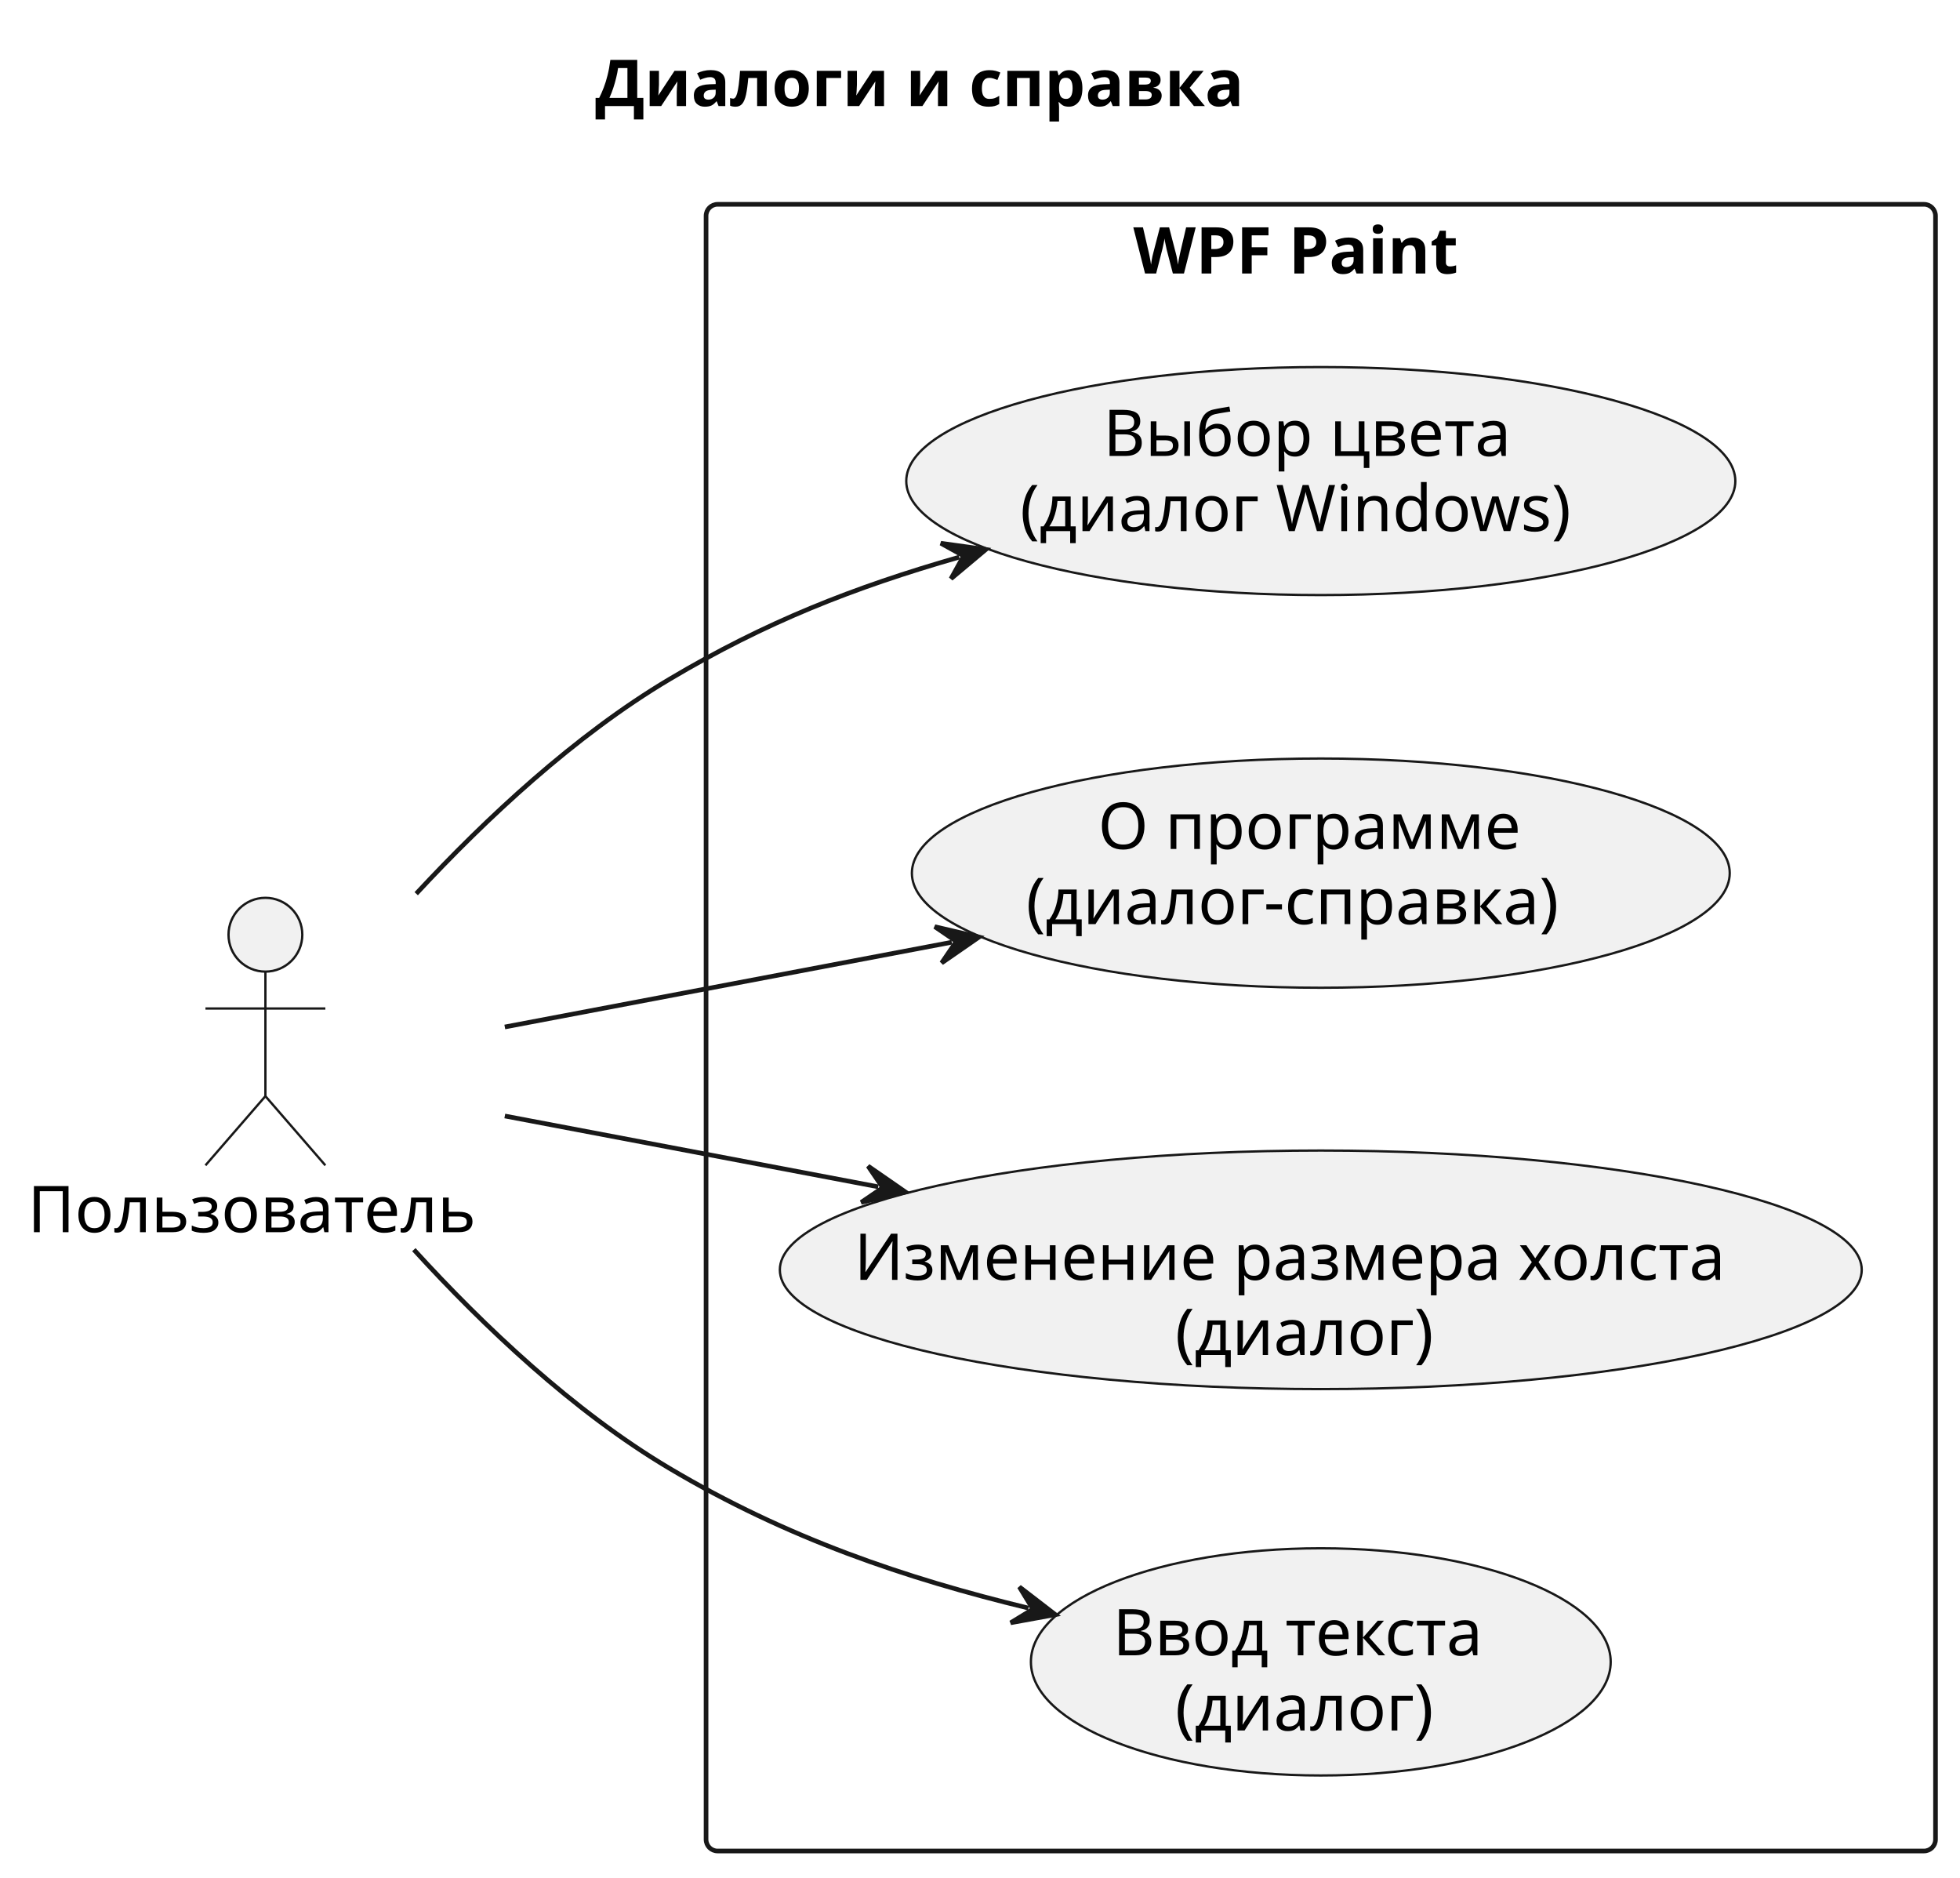
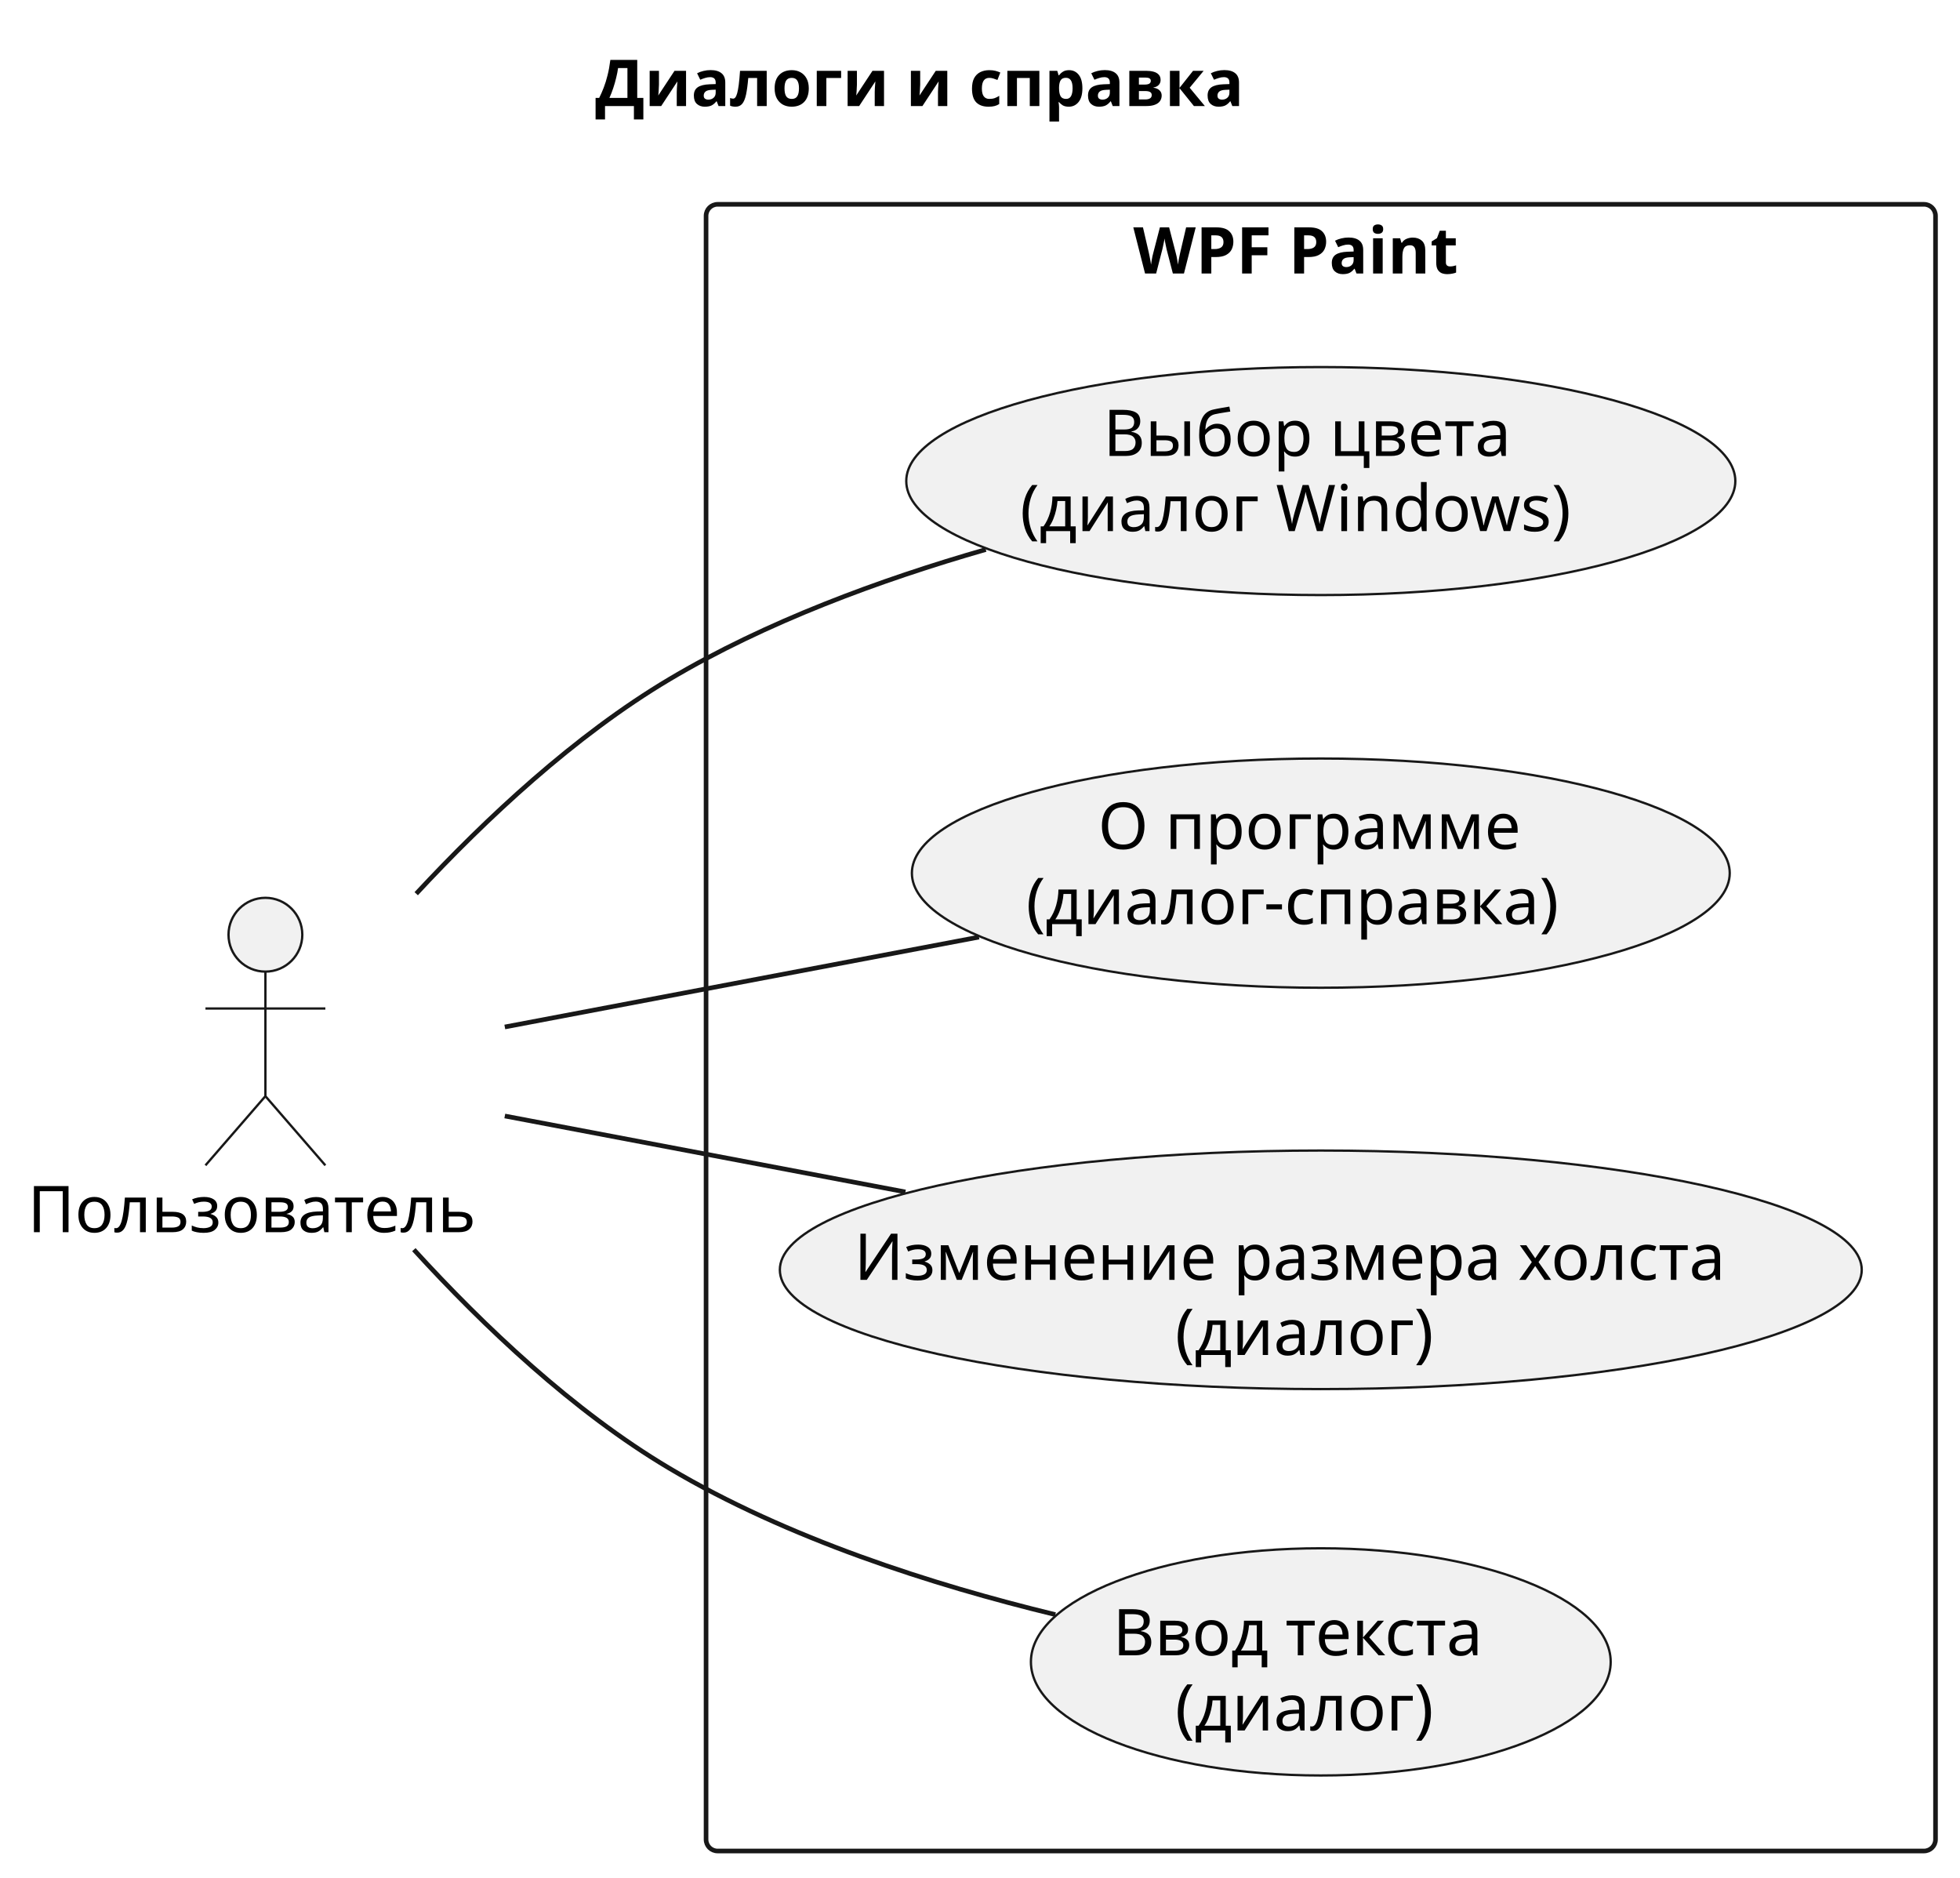
<svg xmlns="http://www.w3.org/2000/svg" contentStyleType="text/css" data-diagram-type="DESCRIPTION" height="407px" preserveAspectRatio="none" style="width:425px;height:407px;background:#FFFFFF;" version="1.1" viewBox="0 0 425 407" width="425px" zoomAndPan="magnify">
  <defs />
  <g>
    <g class="title" data-source-line="1">
      <text fill="#000000" font-family="sans-serif" font-size="14" font-weight="bold" lengthAdjust="spacing" textLength="153.528" x="129.081" y="22.995">Диалоги и справка</text>
    </g>
    <g class="cluster" data-qualified-name="WPF Paint" data-source-line="6" id="ent0003">
      <rect fill="none" height="357" rx="2.5" ry="2.5" style="stroke:#181818;stroke-width:1;" width="266.59" x="153.1" y="44.297" />
      <text fill="#000000" font-family="sans-serif" font-size="14" font-weight="bold" lengthAdjust="spacing" textLength="81.307" x="245.742" y="59.292">WPF Paint</text>
    </g>
    <g class="entity" data-qualified-name="WPF Paint.UC_TextDialog" data-source-line="7" id="ent0004">
      <ellipse cx="286.399" cy="360.295" fill="#F1F1F1" rx="62.859" ry="24.628" style="stroke:#181818;stroke-width:0.5;" />
      <text fill="#000000" font-family="sans-serif" font-size="14" lengthAdjust="spacing" textLength="90.207" x="241.295" y="358.873">Ввод текста</text>
      <text fill="#000000" font-family="sans-serif" font-size="14" lengthAdjust="spacing" textLength="63.15" x="254.823" y="375.169">(диалог)</text>
    </g>
    <g class="entity" data-qualified-name="WPF Paint.UC_ResizeDialog" data-source-line="8" id="ent0005">
      <ellipse cx="286.397" cy="275.296" fill="#F1F1F1" rx="117.297" ry="25.859" style="stroke:#181818;stroke-width:0.5;" />
      <text fill="#000000" font-family="sans-serif" font-size="14" lengthAdjust="spacing" textLength="202.405" x="185.194" y="277.469">Изменение размера холста</text>
      <text fill="#000000" font-family="sans-serif" font-size="14" lengthAdjust="spacing" textLength="63.15" x="254.821" y="293.766">(диалог)</text>
    </g>
    <g class="entity" data-qualified-name="WPF Paint.UC_About" data-source-line="9" id="ent0006">
      <ellipse cx="286.4" cy="189.295" fill="#F1F1F1" rx="88.67" ry="24.848" style="stroke:#181818;stroke-width:0.5;" />
      <text fill="#000000" font-family="sans-serif" font-size="14" lengthAdjust="spacing" textLength="96.633" x="238.083" y="184.05">О программе</text>
      <text fill="#000000" font-family="sans-serif" font-size="14" lengthAdjust="spacing" textLength="127.805" x="222.498" y="200.347">(диалог-справка)</text>
    </g>
    <g class="entity" data-qualified-name="WPF Paint.UC_ColorDialog" data-source-line="10" id="ent0007">
      <ellipse cx="286.397" cy="104.294" fill="#F1F1F1" rx="89.887" ry="24.717" style="stroke:#181818;stroke-width:0.5;" />
      <text fill="#000000" font-family="sans-serif" font-size="14" lengthAdjust="spacing" textLength="94.322" x="239.236" y="98.851">Выбор цвета</text>
      <text fill="#000000" font-family="sans-serif" font-size="14" lengthAdjust="spacing" textLength="130.402" x="221.195" y="115.148">(диалог Windows)</text>
    </g>
    <g class="entity" data-qualified-name="............" data-source-line="4" id="ent0002">
      <ellipse cx="57.55" cy="202.647" fill="#F1F1F1" rx="8" ry="8" style="stroke:#181818;stroke-width:0.5;" />
      <path d="M57.55,210.647 L57.55,237.647 M44.55,218.647 L70.55,218.647 M57.55,237.647 L44.55,252.647 M57.55,237.647 L70.55,252.647" fill="none" style="stroke:#181818;stroke-width:0.5;" />
      <text fill="#000000" font-family="sans-serif" font-size="14" lengthAdjust="spacing" textLength="103.1" x="6" y="267.142">Пользователь</text>
    </g>
-     <g class="link" data-entity-1="ent0002" data-entity-2="ent0004" data-link-type="dependency" data-source-line="13" id="lnk8">
-       <path d="M89.74,270.927 C104.91,287.547 124.34,305.957 145.1,318.297 C170.67,333.507 196.339,342.174 223.009,348.634" fill="none" id="Пользователь-to-UC_TextDialog" style="stroke:#181818;stroke-width:1;" />
-       <polygon fill="#181818" points="228.84,350.047,221.035,344.041,223.981,348.87,219.151,351.816,228.84,350.047" style="stroke:#181818;stroke-width:1;" />
+     <g class="link" data-entity-1="ent0002" data-entity-2="ent0004" data-link-type="association" data-source-line="13" id="lnk8">
+       <path d="M89.74,270.927 C104.91,287.547 124.34,305.957 145.1,318.297 C170.67,333.507 202.17,343.587 228.84,350.047" fill="none" id="Пользователь-UC_TextDialog" style="stroke:#181818;stroke-width:1;" />
    </g>
-     <g class="link" data-entity-1="ent0002" data-entity-2="ent0005" data-link-type="dependency" data-source-line="14" id="lnk9">
-       <path d="M109.46,241.947 C135.06,246.797 160.955,251.709 190.435,257.299" fill="none" id="Пользователь-to-UC_ResizeDialog" style="stroke:#181818;stroke-width:1;" />
-       <polygon fill="#181818" points="196.33,258.417,188.233,252.81,191.417,257.485,186.742,260.67,196.33,258.417" style="stroke:#181818;stroke-width:1;" />
+     <g class="link" data-entity-1="ent0002" data-entity-2="ent0005" data-link-type="association" data-source-line="14" id="lnk9">
+       <path d="M109.46,241.947 C135.06,246.797 166.85,252.827 196.33,258.417" fill="none" id="Пользователь-UC_ResizeDialog" style="stroke:#181818;stroke-width:1;" />
    </g>
-     <g class="link" data-entity-1="ent0002" data-entity-2="ent0006" data-link-type="dependency" data-source-line="15" id="lnk10">
-       <path d="M109.46,222.647 C139.76,216.907 172.835,210.634 206.385,204.274" fill="none" id="Пользователь-to-UC_About" style="stroke:#181818;stroke-width:1;" />
-       <polygon fill="#181818" points="212.28,203.157,202.692,200.903,207.368,204.088,204.183,208.763,212.28,203.157" style="stroke:#181818;stroke-width:1;" />
+     <g class="link" data-entity-1="ent0002" data-entity-2="ent0006" data-link-type="association" data-source-line="15" id="lnk10">
+       <path d="M109.46,222.647 C139.76,216.907 178.73,209.517 212.28,203.157" fill="none" id="Пользователь-UC_About" style="stroke:#181818;stroke-width:1;" />
    </g>
-     <g class="link" data-entity-1="ent0002" data-entity-2="ent0007" data-link-type="dependency" data-source-line="16" id="lnk11">
-       <path d="M90.25,193.757 C105.39,177.457 124.65,159.467 145.1,147.297 C166.01,134.857 185.072,127.36 207.992,120.79" fill="none" id="Пользователь-to-UC_ColorDialog" style="stroke:#181818;stroke-width:1;" />
-       <polygon fill="#181818" points="213.76,119.137,204.006,117.772,208.954,120.515,206.211,125.462,213.76,119.137" style="stroke:#181818;stroke-width:1;" />
+     <g class="link" data-entity-1="ent0002" data-entity-2="ent0007" data-link-type="association" data-source-line="16" id="lnk11">
+       <path d="M90.25,193.757 C105.39,177.457 124.65,159.467 145.1,147.297 C166.01,134.857 190.84,125.707 213.76,119.137" fill="none" id="Пользователь-UC_ColorDialog" style="stroke:#181818;stroke-width:1;" />
    </g>
  </g>
</svg>
